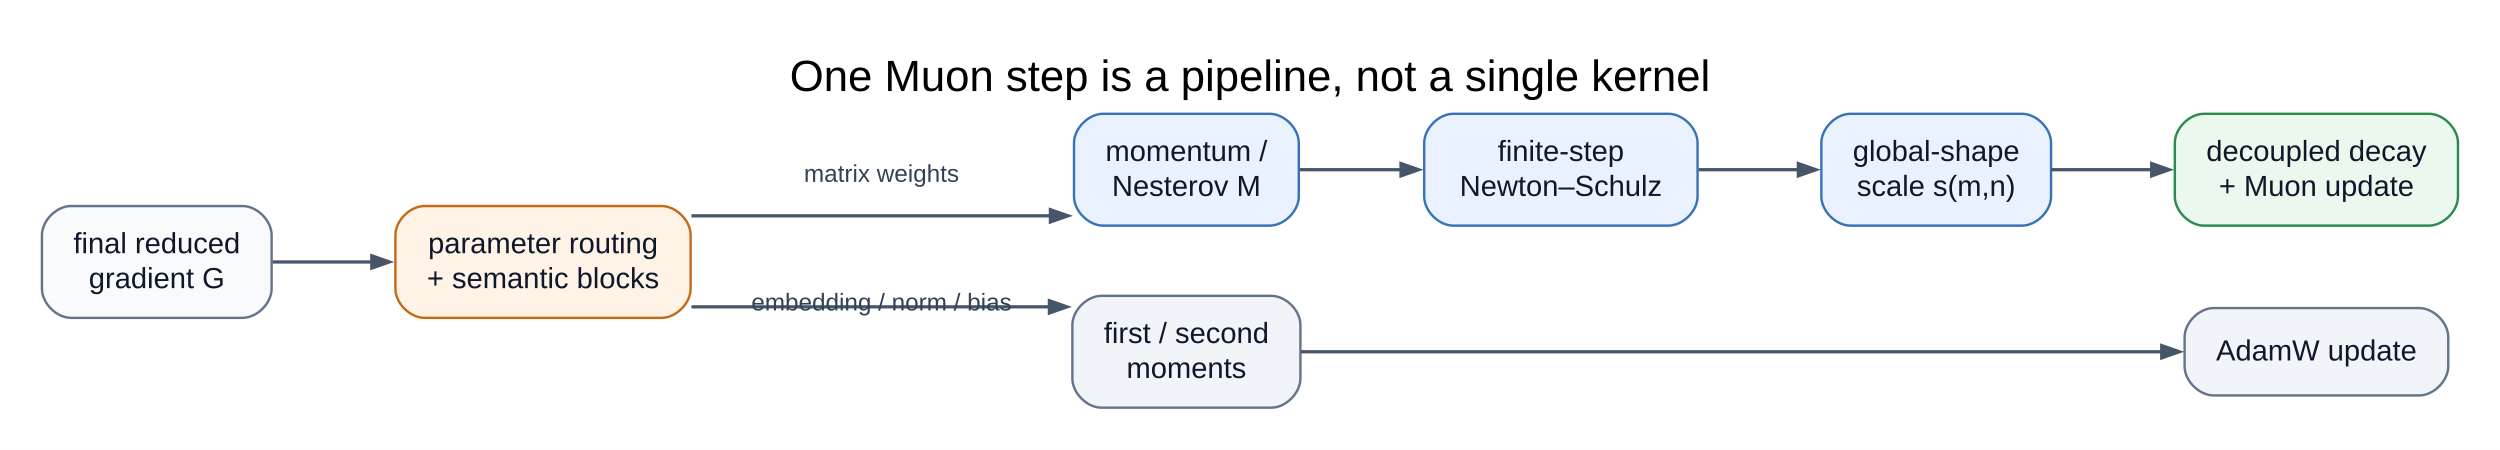
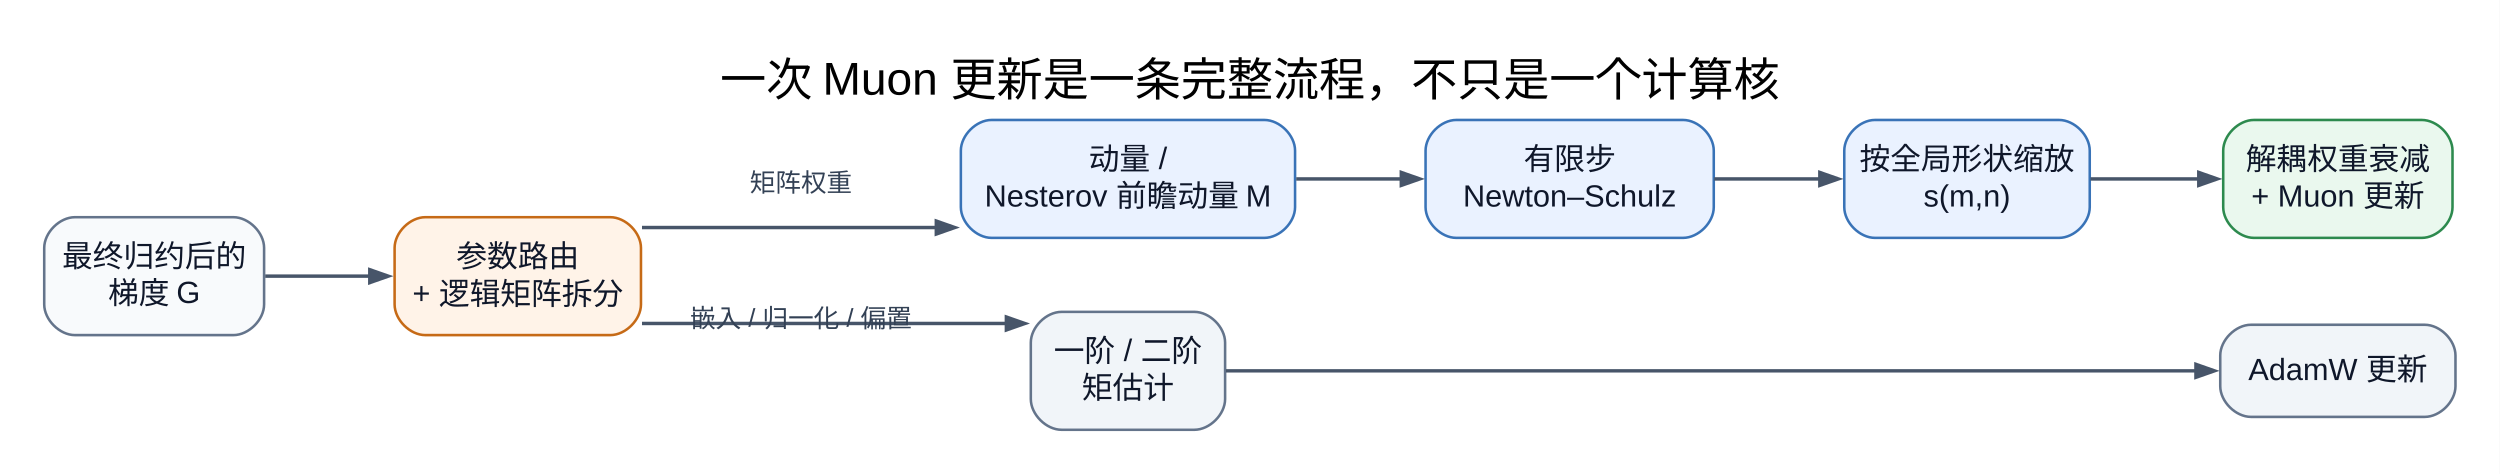
- <svg xmlns="http://www.w3.org/2000/svg" width="1030pt" height="185pt" viewBox="0.00 0.00 1030.00 185.00">
+ <svg xmlns="http://www.w3.org/2000/svg" width="977pt" height="185pt" viewBox="0.00 0.00 977.00 185.00">
  <g id="graph0" class="graph" transform="scale(1 1) rotate(0) translate(17.28 167.96)">
-     <polygon fill="white" stroke="none" points="-17.28,17.28 -17.28,-167.96 1012.69,-167.96 1012.69,17.28 -17.28,17.28" />
-     <text xml:space="preserve" text-anchor="middle" x="497.71" y="-130.48" font-family="Arial" font-size="18.00">One Muon step is a pipeline, not a single kernel</text>
+     <polygon fill="white" stroke="none" points="-17.28,17.28 -17.28,-167.96 959.6,-167.96 959.6,17.28 -17.28,17.28" />
+     <text xml:space="preserve" text-anchor="middle" x="471.16" y="-130.48" font-family="Arial" font-size="18.00">一次 Muon 更新是一条完整流程，不只是一个计算核</text>
    <g id="node1" class="node">
-       <path fill="#f8fafc" stroke="#64748b" d="M82.63,-83.08C82.63,-83.08 12,-83.08 12,-83.08 6,-83.08 0,-77.08 0,-71.08 0,-71.08 0,-49 0,-49 0,-43 6,-37 12,-37 12,-37 82.63,-37 82.63,-37 88.63,-37 94.63,-43 94.63,-49 94.63,-49 94.63,-71.08 94.63,-71.08 94.63,-77.08 88.63,-83.08 82.63,-83.08" />
-       <text xml:space="preserve" text-anchor="middle" x="47.32" y="-63.64" font-family="Arial" font-size="12.00" fill="#0f172a">final reduced</text>
-       <text xml:space="preserve" text-anchor="middle" x="47.32" y="-49.24" font-family="Arial" font-size="12.00" fill="#0f172a">gradient G</text>
+       <path fill="#f8fafc" stroke="#64748b" d="M73.93,-83.08C73.93,-83.08 12,-83.08 12,-83.08 6,-83.08 0,-77.08 0,-71.08 0,-71.08 0,-49 0,-49 0,-43 6,-37 12,-37 12,-37 73.93,-37 73.93,-37 79.93,-37 85.93,-43 85.93,-49 85.93,-49 85.93,-71.08 85.93,-71.08 85.93,-77.08 79.93,-83.08 73.93,-83.08" />
+       <text xml:space="preserve" text-anchor="middle" x="42.97" y="-63.64" font-family="Arial" font-size="12.00" fill="#0f172a">最终归约后的</text>
+       <text xml:space="preserve" text-anchor="middle" x="42.97" y="-49.24" font-family="Arial" font-size="12.00" fill="#0f172a">梯度 G</text>
    </g>
    <g id="node2" class="node">
-       <path fill="#fff3e8" stroke="#c66a16" d="M255.26,-83.08C255.26,-83.08 157.63,-83.08 157.63,-83.08 151.63,-83.08 145.63,-77.08 145.63,-71.08 145.63,-71.08 145.63,-49 145.63,-49 145.63,-43 151.63,-37 157.63,-37 157.63,-37 255.26,-37 255.26,-37 261.26,-37 267.26,-43 267.26,-49 267.26,-49 267.26,-71.08 267.26,-71.08 267.26,-77.08 261.26,-83.08 255.26,-83.08" />
-       <text xml:space="preserve" text-anchor="middle" x="206.45" y="-63.64" font-family="Arial" font-size="12.00" fill="#0f172a">parameter routing</text>
-       <text xml:space="preserve" text-anchor="middle" x="206.45" y="-49.24" font-family="Arial" font-size="12.00" fill="#0f172a">+ semantic blocks</text>
+       <path fill="#fff3e8" stroke="#c66a16" d="M221.21,-83.08C221.21,-83.08 148.93,-83.08 148.93,-83.08 142.93,-83.08 136.93,-77.08 136.93,-71.08 136.93,-71.08 136.93,-49 136.93,-49 136.93,-43 142.93,-37 148.93,-37 148.93,-37 221.21,-37 221.21,-37 227.21,-37 233.21,-43 233.21,-49 233.21,-49 233.21,-71.08 233.21,-71.08 233.21,-77.08 227.21,-83.08 221.21,-83.08" />
+       <text xml:space="preserve" text-anchor="middle" x="185.07" y="-63.64" font-family="Arial" font-size="12.00" fill="#0f172a">参数路由</text>
+       <text xml:space="preserve" text-anchor="middle" x="185.07" y="-49.24" font-family="Arial" font-size="12.00" fill="#0f172a">+ 逻辑矩阵拆分</text>
    </g>
    <g id="edge1" class="edge">
-       <path fill="none" stroke="#475569" stroke-width="1.35" d="M95.06,-60.04C95.06,-60.04 135.91,-60.04 135.91,-60.04" />
-       <polygon fill="#475569" stroke="#475569" stroke-width="1.35" points="135.91,-62.56 143.11,-60.04 135.91,-57.52 135.91,-62.56" />
+       <path fill="none" stroke="#475569" stroke-width="1.35" d="M86.37,-60.04C86.37,-60.04 127.23,-60.04 127.23,-60.04" />
+       <polygon fill="#475569" stroke="#475569" stroke-width="1.35" points="127.23,-62.56 134.43,-60.04 127.23,-57.52 127.23,-62.56" />
    </g>
    <g id="node3" class="node">
-       <path fill="#eaf2ff" stroke="#3973b7" d="M505.82,-121.08C505.82,-121.08 437.21,-121.08 437.21,-121.08 431.21,-121.08 425.21,-115.08 425.21,-109.08 425.21,-109.08 425.21,-87 425.21,-87 425.21,-81 431.21,-75 437.21,-75 437.21,-75 505.82,-75 505.82,-75 511.82,-75 517.82,-81 517.82,-87 517.82,-87 517.82,-109.08 517.82,-109.08 517.82,-115.08 511.82,-121.08 505.82,-121.08" />
-       <text xml:space="preserve" text-anchor="middle" x="471.51" y="-101.64" font-family="Arial" font-size="12.00" fill="#0f172a">momentum /</text>
-       <text xml:space="preserve" text-anchor="middle" x="471.51" y="-87.24" font-family="Arial" font-size="12.00" fill="#0f172a">Nesterov M</text>
+       <path fill="#eaf2ff" stroke="#3973b7" d="M476.83,-121.08C476.83,-121.08 370.22,-121.08 370.22,-121.08 364.22,-121.08 358.22,-115.08 358.22,-109.08 358.22,-109.08 358.22,-87 358.22,-87 358.22,-81 364.22,-75 370.22,-75 370.22,-75 476.83,-75 476.83,-75 482.83,-75 488.83,-81 488.83,-87 488.83,-87 488.83,-109.08 488.83,-109.08 488.83,-115.08 482.83,-121.08 476.83,-121.08" />
+       <text xml:space="preserve" text-anchor="middle" x="423.52" y="-101.64" font-family="Arial" font-size="12.00" fill="#0f172a">动量 /</text>
+       <text xml:space="preserve" text-anchor="middle" x="423.52" y="-87.24" font-family="Arial" font-size="12.00" fill="#0f172a">Nesterov 前瞻动量 M</text>
    </g>
    <g id="edge2" class="edge">
-       <path fill="none" stroke="#475569" stroke-width="1.35" d="M267.59,-79.04C267.59,-79.04 415.49,-79.04 415.49,-79.04" />
-       <polygon fill="#475569" stroke="#475569" stroke-width="1.35" points="415.49,-81.56 422.69,-79.04 415.49,-76.52 415.49,-81.56" />
-       <text xml:space="preserve" text-anchor="middle" x="345.9" y="-93.04" font-family="Arial" font-size="10.00" fill="#334155">matrix weights</text>
+       <path fill="none" stroke="#475569" stroke-width="1.35" d="M233.61,-79.04C233.61,-79.04 348.63,-79.04 348.63,-79.04" />
+       <polygon fill="#475569" stroke="#475569" stroke-width="1.35" points="348.63,-81.56 355.83,-79.04 348.63,-76.52 348.63,-81.56" />
+       <text xml:space="preserve" text-anchor="middle" x="295.71" y="-93.04" font-family="Arial" font-size="10.00" fill="#334155">矩阵权重</text>
    </g>
    <g id="node7" class="node">
-       <path fill="#f1f5f9" stroke="#64748b" d="M506.49,-46.08C506.49,-46.08 436.54,-46.08 436.54,-46.08 430.54,-46.08 424.54,-40.08 424.54,-34.08 424.54,-34.08 424.54,-12 424.54,-12 424.54,-6 430.54,0 436.54,0 436.54,0 506.49,0 506.49,0 512.49,0 518.49,-6 518.49,-12 518.49,-12 518.49,-34.08 518.49,-34.08 518.49,-40.08 512.49,-46.08 506.49,-46.08" />
-       <text xml:space="preserve" text-anchor="middle" x="471.51" y="-26.64" font-family="Arial" font-size="12.00" fill="#0f172a">first / second</text>
-       <text xml:space="preserve" text-anchor="middle" x="471.51" y="-12.24" font-family="Arial" font-size="12.00" fill="#0f172a">moments</text>
+       <path fill="#f1f5f9" stroke="#64748b" d="M449.49,-46.08C449.49,-46.08 397.56,-46.08 397.56,-46.08 391.56,-46.08 385.56,-40.08 385.56,-34.08 385.56,-34.08 385.56,-12 385.56,-12 385.56,-6 391.56,0 397.56,0 397.56,0 449.49,0 449.49,0 455.49,0 461.49,-6 461.49,-12 461.49,-12 461.49,-34.08 461.49,-34.08 461.49,-40.08 455.49,-46.08 449.49,-46.08" />
+       <text xml:space="preserve" text-anchor="middle" x="423.52" y="-26.64" font-family="Arial" font-size="12.00" fill="#0f172a">一阶 / 二阶</text>
+       <text xml:space="preserve" text-anchor="middle" x="423.52" y="-12.24" font-family="Arial" font-size="12.00" fill="#0f172a">矩估计</text>
    </g>
    <g id="edge6" class="edge">
-       <path fill="none" stroke="#475569" stroke-width="1.35" d="M267.59,-41.54C267.59,-41.54 415.07,-41.54 415.07,-41.54" />
-       <polygon fill="#475569" stroke="#475569" stroke-width="1.35" points="415.07,-44.06 422.27,-41.54 415.07,-39.02 415.07,-44.06" />
-       <text xml:space="preserve" text-anchor="middle" x="345.9" y="-40.04" font-family="Arial" font-size="10.00" fill="#334155">embedding / norm / bias</text>
+       <path fill="none" stroke="#475569" stroke-width="1.35" d="M233.61,-41.54C233.61,-41.54 376.01,-41.54 376.01,-41.54" />
+       <polygon fill="#475569" stroke="#475569" stroke-width="1.35" points="376.01,-44.06 383.21,-41.54 376.01,-39.02 376.01,-44.06" />
+       <text xml:space="preserve" text-anchor="middle" x="295.71" y="-40.04" font-family="Arial" font-size="10.00" fill="#334155">嵌入 / 归一化 / 偏置</text>
    </g>
    <g id="node4" class="node">
-       <path fill="#eaf2ff" stroke="#3973b7" d="M670.11,-121.08C670.11,-121.08 581.49,-121.08 581.49,-121.08 575.49,-121.08 569.49,-115.08 569.49,-109.08 569.49,-109.08 569.49,-87 569.49,-87 569.49,-81 575.49,-75 581.49,-75 581.49,-75 670.11,-75 670.11,-75 676.11,-75 682.11,-81 682.11,-87 682.11,-87 682.11,-109.08 682.11,-109.08 682.11,-115.08 676.11,-121.08 670.11,-121.08" />
-       <text xml:space="preserve" text-anchor="middle" x="625.8" y="-101.64" font-family="Arial" font-size="12.00" fill="#0f172a">finite-step</text>
-       <text xml:space="preserve" text-anchor="middle" x="625.8" y="-87.24" font-family="Arial" font-size="12.00" fill="#0f172a">Newton–Schulz</text>
+       <path fill="#eaf2ff" stroke="#3973b7" d="M640.46,-121.08C640.46,-121.08 551.83,-121.08 551.83,-121.08 545.83,-121.08 539.83,-115.08 539.83,-109.08 539.83,-109.08 539.83,-87 539.83,-87 539.83,-81 545.83,-75 551.83,-75 551.83,-75 640.46,-75 640.46,-75 646.46,-75 652.46,-81 652.46,-87 652.46,-87 652.46,-109.08 652.46,-109.08 652.46,-115.08 646.46,-121.08 640.46,-121.08" />
+       <text xml:space="preserve" text-anchor="middle" x="596.14" y="-101.64" font-family="Arial" font-size="12.00" fill="#0f172a">有限步</text>
+       <text xml:space="preserve" text-anchor="middle" x="596.14" y="-87.24" font-family="Arial" font-size="12.00" fill="#0f172a">Newton–Schulz</text>
    </g>
    <g id="edge3" class="edge">
-       <path fill="none" stroke="#475569" stroke-width="1.35" d="M518.22,-98.04C518.22,-98.04 559.94,-98.04 559.94,-98.04" />
-       <polygon fill="#475569" stroke="#475569" stroke-width="1.35" points="559.94,-100.56 567.14,-98.04 559.94,-95.52 559.94,-100.56" />
+       <path fill="none" stroke="#475569" stroke-width="1.35" d="M489.28,-98.04C489.28,-98.04 530.35,-98.04 530.35,-98.04" />
+       <polygon fill="#475569" stroke="#475569" stroke-width="1.35" points="530.35,-100.56 537.55,-98.04 530.35,-95.52 530.35,-100.56" />
    </g>
    <g id="node5" class="node">
-       <path fill="#eaf2ff" stroke="#3973b7" d="M815.75,-121.08C815.75,-121.08 745.11,-121.08 745.11,-121.08 739.11,-121.08 733.11,-115.08 733.11,-109.08 733.11,-109.08 733.11,-87 733.11,-87 733.11,-81 739.11,-75 745.11,-75 745.11,-75 815.75,-75 815.75,-75 821.75,-75 827.75,-81 827.75,-87 827.75,-87 827.75,-109.08 827.75,-109.08 827.75,-115.08 821.75,-121.08 815.75,-121.08" />
-       <text xml:space="preserve" text-anchor="middle" x="780.43" y="-101.64" font-family="Arial" font-size="12.00" fill="#0f172a">global-shape</text>
-       <text xml:space="preserve" text-anchor="middle" x="780.43" y="-87.24" font-family="Arial" font-size="12.00" fill="#0f172a">scale s(m,n)</text>
+       <path fill="#eaf2ff" stroke="#3973b7" d="M787.39,-121.08C787.39,-121.08 715.46,-121.08 715.46,-121.08 709.46,-121.08 703.46,-115.08 703.46,-109.08 703.46,-109.08 703.46,-87 703.46,-87 703.46,-81 709.46,-75 715.46,-75 715.46,-75 787.39,-75 787.39,-75 793.39,-75 799.39,-81 799.39,-87 799.39,-87 799.39,-109.08 799.39,-109.08 799.39,-115.08 793.39,-121.08 787.39,-121.08" />
+       <text xml:space="preserve" text-anchor="middle" x="751.42" y="-101.64" font-family="Arial" font-size="12.00" fill="#0f172a">按全局形状缩放</text>
+       <text xml:space="preserve" text-anchor="middle" x="751.42" y="-87.24" font-family="Arial" font-size="12.00" fill="#0f172a">s(m,n)</text>
    </g>
    <g id="edge4" class="edge">
-       <path fill="none" stroke="#475569" stroke-width="1.35" d="M682.5,-98.04C682.5,-98.04 723.64,-98.04 723.64,-98.04" />
-       <polygon fill="#475569" stroke="#475569" stroke-width="1.35" points="723.64,-100.56 730.84,-98.04 723.64,-95.52 723.64,-100.56" />
+       <path fill="none" stroke="#475569" stroke-width="1.35" d="M652.64,-98.04C652.64,-98.04 693.91,-98.04 693.91,-98.04" />
+       <polygon fill="#475569" stroke="#475569" stroke-width="1.35" points="693.91,-100.56 701.11,-98.04 693.91,-95.52 693.91,-100.56" />
    </g>
    <g id="node6" class="node">
-       <path fill="#eaf8ee" stroke="#2d8a4e" d="M983.41,-121.08C983.41,-121.08 890.75,-121.08 890.75,-121.08 884.75,-121.08 878.75,-115.08 878.75,-109.08 878.75,-109.08 878.75,-87 878.75,-87 878.75,-81 884.75,-75 890.75,-75 890.75,-75 983.41,-75 983.41,-75 989.41,-75 995.41,-81 995.41,-87 995.41,-87 995.41,-109.08 995.41,-109.08 995.41,-115.08 989.41,-121.08 983.41,-121.08" />
-       <text xml:space="preserve" text-anchor="middle" x="937.08" y="-101.64" font-family="Arial" font-size="12.00" fill="#0f172a">decoupled decay</text>
-       <text xml:space="preserve" text-anchor="middle" x="937.08" y="-87.24" font-family="Arial" font-size="12.00" fill="#0f172a">+ Muon update</text>
+       <path fill="#eaf8ee" stroke="#2d8a4e" d="M929.16,-121.08C929.16,-121.08 863.55,-121.08 863.55,-121.08 857.55,-121.08 851.55,-115.08 851.55,-109.08 851.55,-109.08 851.55,-87 851.55,-87 851.55,-81 857.55,-75 863.55,-75 863.55,-75 929.16,-75 929.16,-75 935.16,-75 941.16,-81 941.16,-87 941.16,-87 941.16,-109.08 941.16,-109.08 941.16,-115.08 935.16,-121.08 929.16,-121.08" />
+       <text xml:space="preserve" text-anchor="middle" x="896.36" y="-101.64" font-family="Arial" font-size="12.00" fill="#0f172a">解耦权重衰减</text>
+       <text xml:space="preserve" text-anchor="middle" x="896.36" y="-87.24" font-family="Arial" font-size="12.00" fill="#0f172a">+ Muon 更新</text>
    </g>
    <g id="edge5" class="edge">
-       <path fill="none" stroke="#475569" stroke-width="1.35" d="M827.86,-98.04C827.86,-98.04 869.22,-98.04 869.22,-98.04" />
-       <polygon fill="#475569" stroke="#475569" stroke-width="1.35" points="869.22,-100.56 876.42,-98.04 869.22,-95.52 869.22,-100.56" />
+       <path fill="none" stroke="#475569" stroke-width="1.35" d="M799.68,-98.04C799.68,-98.04 842,-98.04 842,-98.04" />
+       <polygon fill="#475569" stroke="#475569" stroke-width="1.35" points="842,-100.56 849.2,-98.04 842,-95.52 842,-100.56" />
    </g>
    <g id="node8" class="node">
-       <path fill="#f1f5f9" stroke="#64748b" d="M979.4,-41.04C979.4,-41.04 894.77,-41.04 894.77,-41.04 888.77,-41.04 882.77,-35.04 882.77,-29.04 882.77,-29.04 882.77,-17.04 882.77,-17.04 882.77,-11.04 888.77,-5.04 894.77,-5.04 894.77,-5.04 979.4,-5.04 979.4,-5.04 985.4,-5.04 991.4,-11.04 991.4,-17.04 991.4,-17.04 991.4,-29.04 991.4,-29.04 991.4,-35.04 985.4,-41.04 979.4,-41.04" />
-       <text xml:space="preserve" text-anchor="middle" x="937.08" y="-19.44" font-family="Arial" font-size="12.00" fill="#0f172a">AdamW update</text>
+       <path fill="#f1f5f9" stroke="#64748b" d="M930.32,-41.04C930.32,-41.04 862.39,-41.04 862.39,-41.04 856.39,-41.04 850.39,-35.04 850.39,-29.04 850.39,-29.04 850.39,-17.04 850.39,-17.04 850.39,-11.04 856.39,-5.04 862.39,-5.04 862.39,-5.04 930.32,-5.04 930.32,-5.04 936.32,-5.04 942.32,-11.04 942.32,-17.04 942.32,-17.04 942.32,-29.04 942.32,-29.04 942.32,-35.04 936.32,-41.04 930.32,-41.04" />
+       <text xml:space="preserve" text-anchor="middle" x="896.36" y="-19.44" font-family="Arial" font-size="12.00" fill="#0f172a">AdamW 更新</text>
    </g>
    <g id="edge7" class="edge">
-       <path fill="none" stroke="#475569" stroke-width="1.35" d="M518.72,-23.04C518.72,-23.04 873.36,-23.04 873.36,-23.04" />
-       <polygon fill="#475569" stroke="#475569" stroke-width="1.35" points="873.36,-25.56 880.56,-23.04 873.36,-20.52 873.36,-25.56" />
+       <path fill="none" stroke="#475569" stroke-width="1.35" d="M461.82,-23.04C461.82,-23.04 840.89,-23.04 840.89,-23.04" />
+       <polygon fill="#475569" stroke="#475569" stroke-width="1.35" points="840.89,-25.56 848.09,-23.04 840.89,-20.52 840.89,-25.56" />
    </g>
  </g>
</svg>
